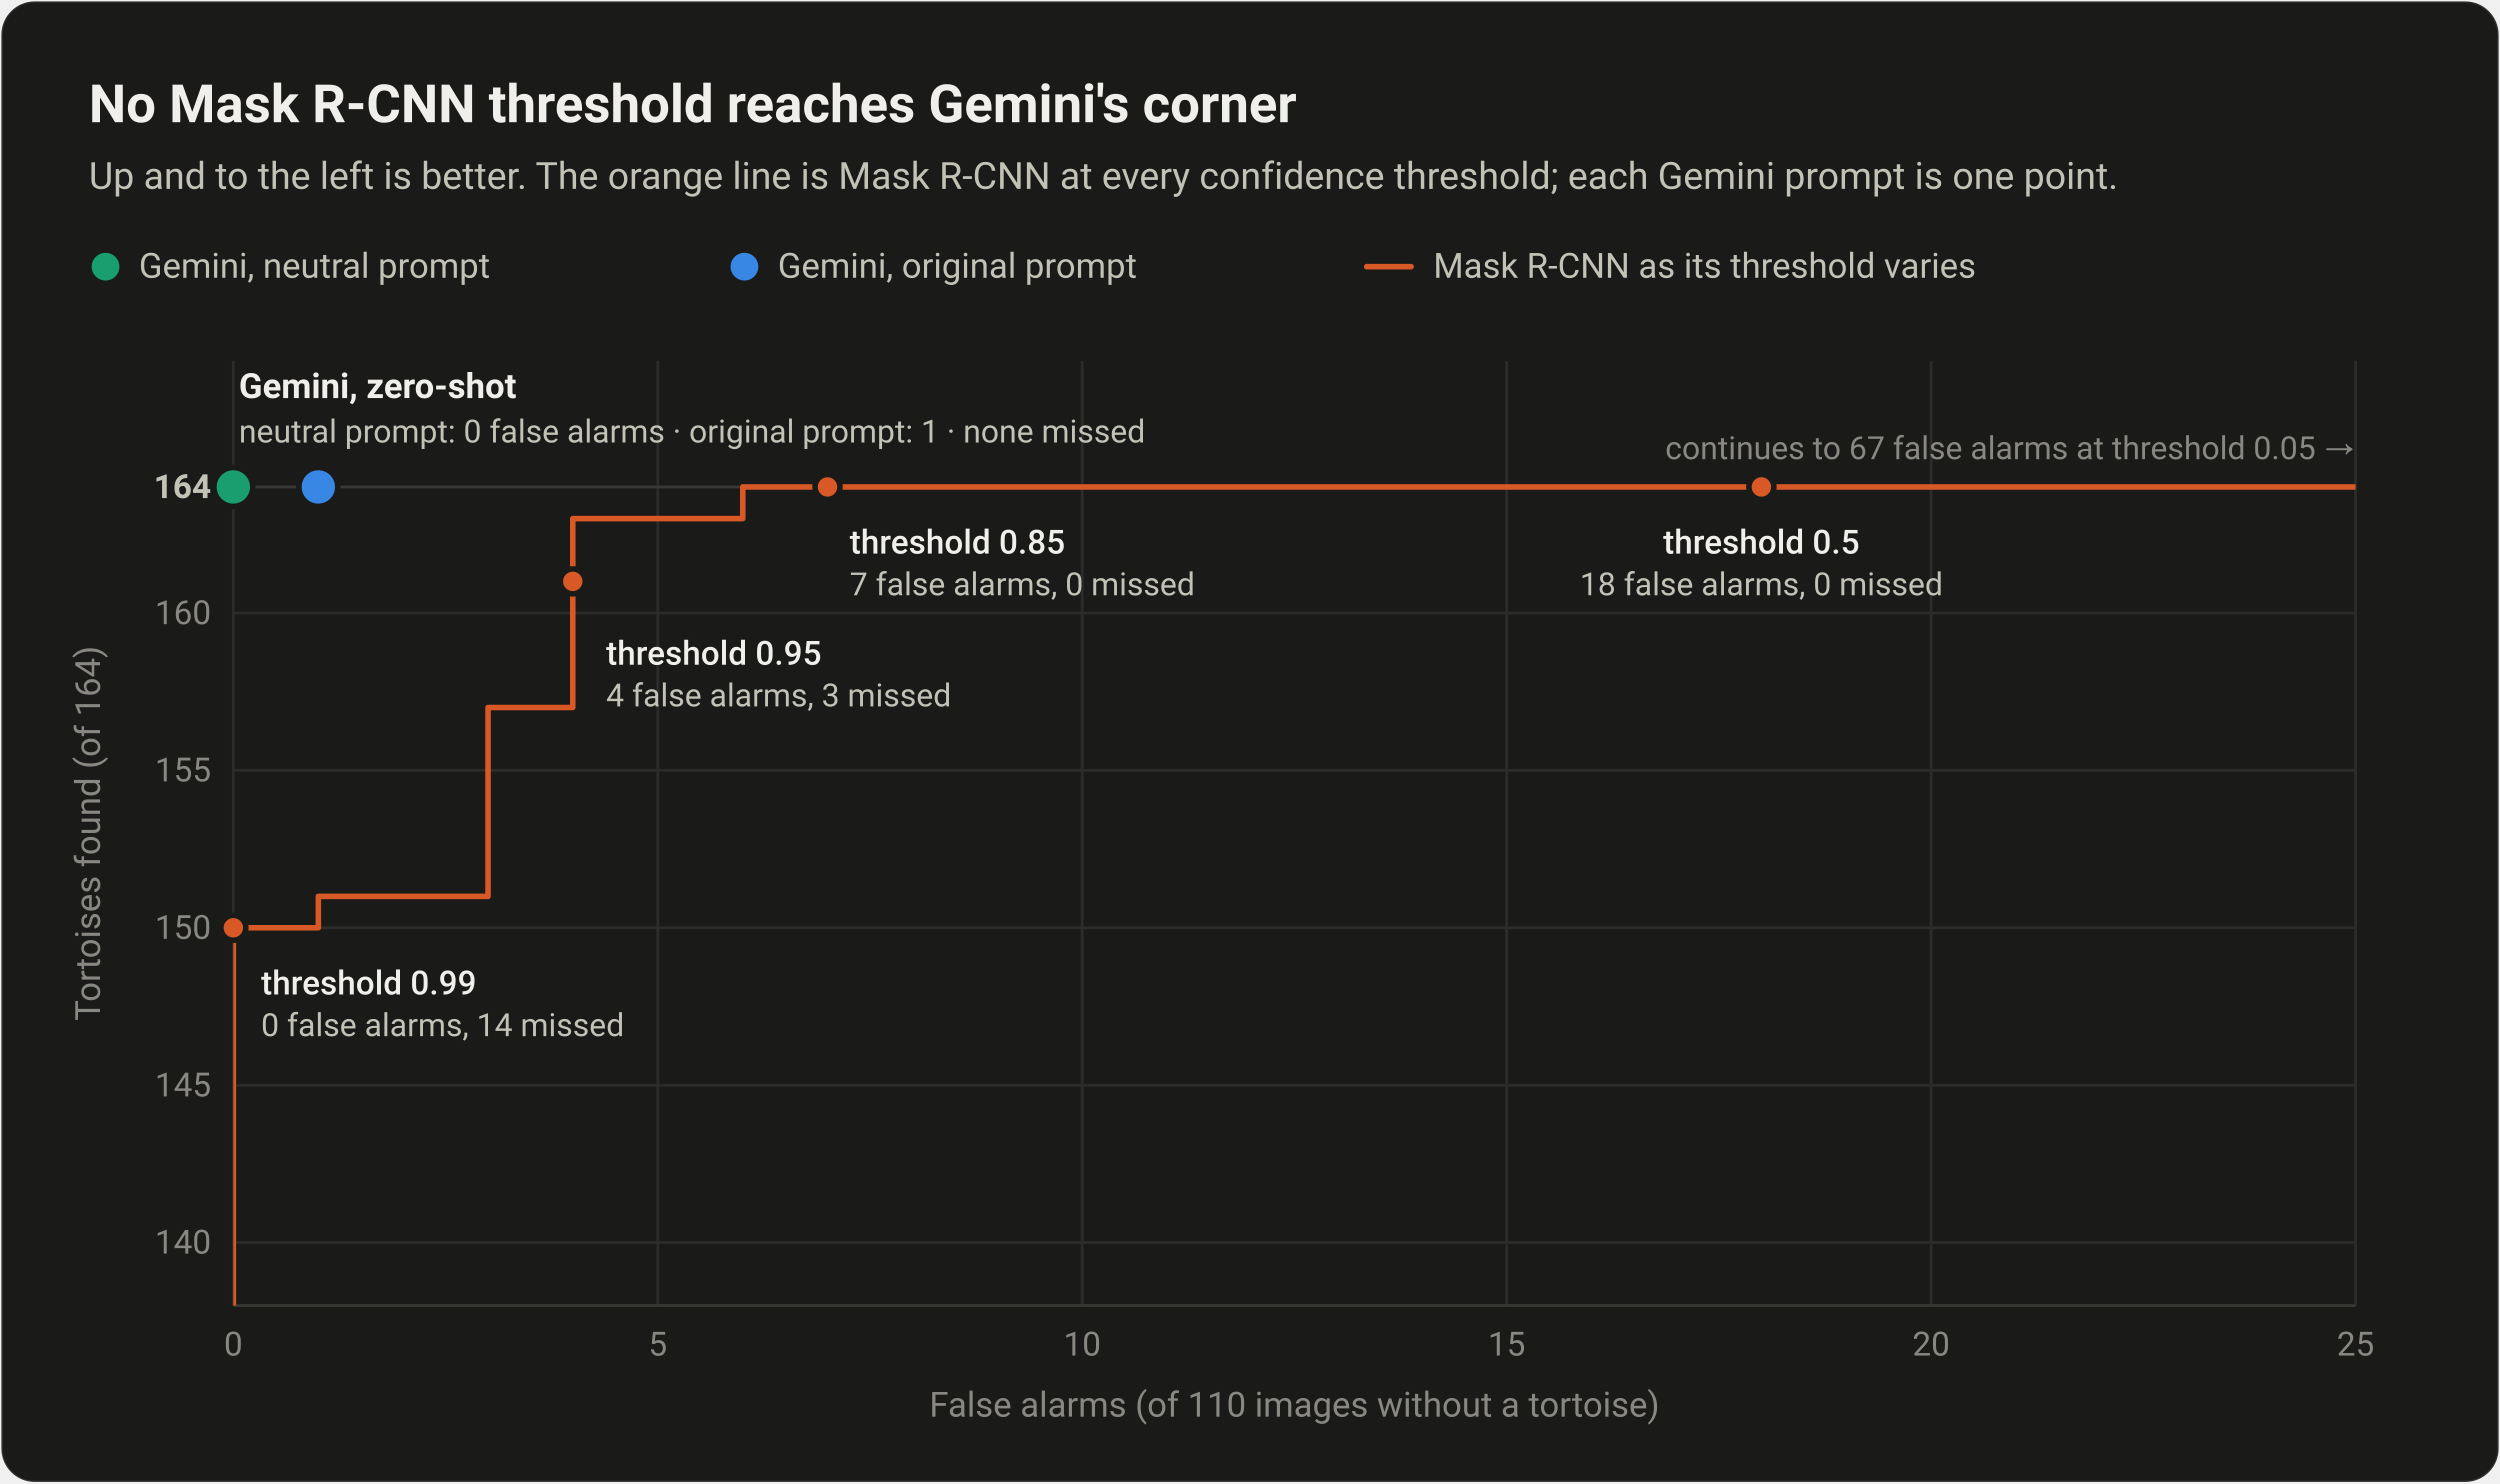
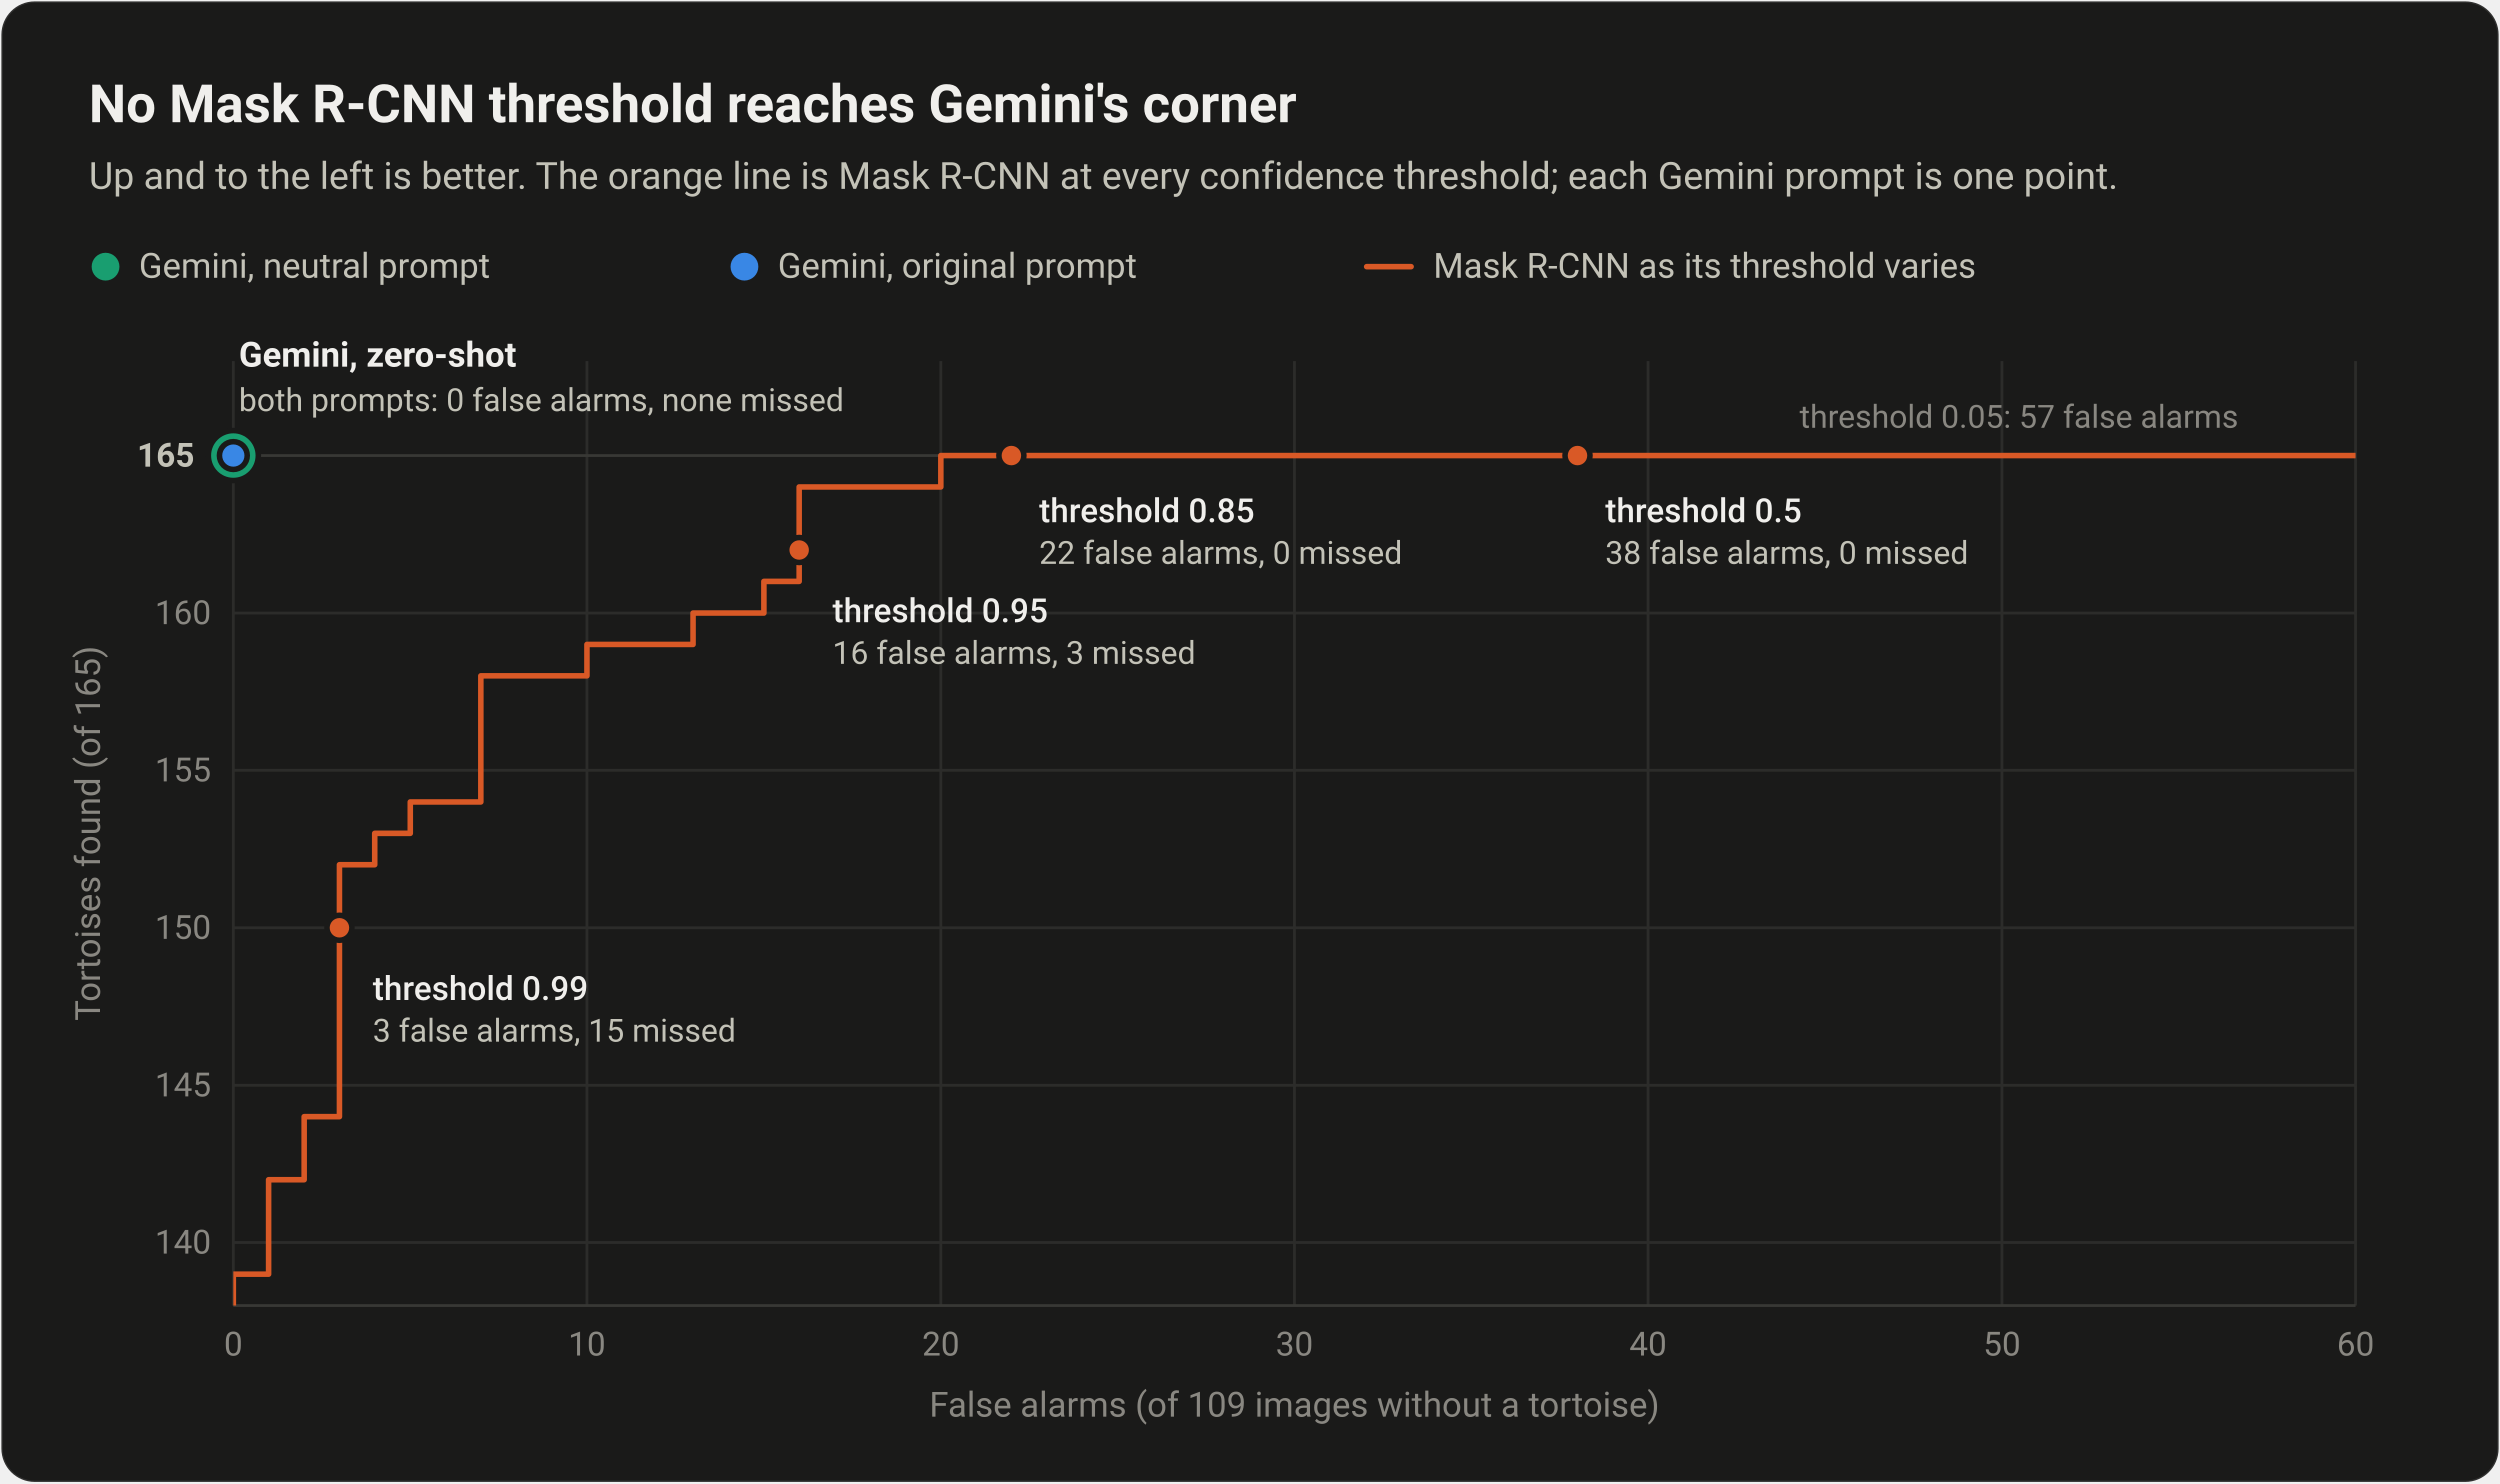
<svg xmlns="http://www.w3.org/2000/svg" width="900" height="534" viewBox="0 0 900 534" role="img" aria-labelledby="t d" font-family="system-ui, -apple-system, 'Segoe UI', Roboto, Helvetica, Arial, sans-serif">
  <rect x="0.5" y="0.5" width="899" height="533" rx="12" fill="#1a1a19" stroke="#ffffff" stroke-opacity="0.1" />
  <text x="32.0" y="44.0" font-size="19" font-weight="600" fill="#f0efec" text-anchor="start">No Mask R-CNN threshold reaches Gemini's corner</text>
  <text x="32.0" y="68.0" font-size="13.5" font-weight="400" fill="#c3c2b7" text-anchor="start">Up and to the left is better. The orange line is Mask R-CNN at every confidence threshold; each Gemini prompt is one point.</text>
  <circle cx="38" cy="96" r="5" fill="#199e70" />
  <text x="50.0" y="100.0" font-size="12.5" font-weight="400" fill="#c3c2b7" text-anchor="start">Gemini, neutral prompt</text>
  <circle cx="268" cy="96" r="5" fill="#3987e5" />
  <text x="280.0" y="100.0" font-size="12.5" font-weight="400" fill="#c3c2b7" text-anchor="start">Gemini, original prompt</text>
  <line x1="492" y1="96" x2="508" y2="96" stroke="#d95926" stroke-width="2" stroke-linecap="round" />
  <text x="516.0" y="100.0" font-size="12.5" font-weight="400" fill="#c3c2b7" text-anchor="start">Mask R-CNN as its threshold varies</text>
  <line x1="84.0" y1="130" x2="84.0" y2="470" stroke="#2c2c2a" />
  <text x="84.0" y="488.0" font-size="12" font-weight="400" fill="#898781" text-anchor="middle">0</text>
-   <line x1="236.8" y1="130" x2="236.8" y2="470" stroke="#2c2c2a" />
-   <text x="236.8" y="488.0" font-size="12" font-weight="400" fill="#898781" text-anchor="middle">5</text>
-   <line x1="389.6" y1="130" x2="389.6" y2="470" stroke="#2c2c2a" />
-   <text x="389.6" y="488.0" font-size="12" font-weight="400" fill="#898781" text-anchor="middle">10</text>
-   <line x1="542.4" y1="130" x2="542.4" y2="470" stroke="#2c2c2a" />
-   <text x="542.4" y="488.0" font-size="12" font-weight="400" fill="#898781" text-anchor="middle">15</text>
-   <line x1="695.2" y1="130" x2="695.2" y2="470" stroke="#2c2c2a" />
-   <text x="695.2" y="488.0" font-size="12" font-weight="400" fill="#898781" text-anchor="middle">20</text>
+   <line x1="211.3" y1="130" x2="211.3" y2="470" stroke="#2c2c2a" />
+   <text x="211.3" y="488.0" font-size="12" font-weight="400" fill="#898781" text-anchor="middle">10</text>
+   <line x1="338.7" y1="130" x2="338.7" y2="470" stroke="#2c2c2a" />
+   <text x="338.7" y="488.0" font-size="12" font-weight="400" fill="#898781" text-anchor="middle">20</text>
+   <line x1="466.0" y1="130" x2="466.0" y2="470" stroke="#2c2c2a" />
+   <text x="466.0" y="488.0" font-size="12" font-weight="400" fill="#898781" text-anchor="middle">30</text>
+   <line x1="593.3" y1="130" x2="593.3" y2="470" stroke="#2c2c2a" />
+   <text x="593.3" y="488.0" font-size="12" font-weight="400" fill="#898781" text-anchor="middle">40</text>
+   <line x1="720.7" y1="130" x2="720.7" y2="470" stroke="#2c2c2a" />
+   <text x="720.7" y="488.0" font-size="12" font-weight="400" fill="#898781" text-anchor="middle">50</text>
  <line x1="848.0" y1="130" x2="848.0" y2="470" stroke="#2c2c2a" />
-   <text x="848.0" y="488.0" font-size="12" font-weight="400" fill="#898781" text-anchor="middle">25</text>
+   <text x="848.0" y="488.0" font-size="12" font-weight="400" fill="#898781" text-anchor="middle">60</text>
  <line x1="84" y1="447.3" x2="848" y2="447.3" stroke="#2c2c2a" />
  <text x="76.0" y="451.3" font-size="12" font-weight="400" fill="#898781" text-anchor="end">140</text>
  <line x1="84" y1="390.7" x2="848" y2="390.7" stroke="#2c2c2a" />
  <text x="76.0" y="394.7" font-size="12" font-weight="400" fill="#898781" text-anchor="end">145</text>
  <line x1="84" y1="334.0" x2="848" y2="334.0" stroke="#2c2c2a" />
  <text x="76.0" y="338.0" font-size="12" font-weight="400" fill="#898781" text-anchor="end">150</text>
  <line x1="84" y1="277.3" x2="848" y2="277.3" stroke="#2c2c2a" />
  <text x="76.0" y="281.3" font-size="12" font-weight="400" fill="#898781" text-anchor="end">155</text>
  <line x1="84" y1="220.7" x2="848" y2="220.7" stroke="#2c2c2a" />
  <text x="76.0" y="224.7" font-size="12" font-weight="400" fill="#898781" text-anchor="end">160</text>
-   <line x1="84" y1="175.3" x2="848" y2="175.3" stroke="#383835" />
-   <text x="76.0" y="179.3" font-size="12" font-weight="600" fill="#c3c2b7" text-anchor="end">164</text>
+   <line x1="84" y1="164.0" x2="848" y2="164.0" stroke="#383835" />
+   <text x="70.0" y="168.0" font-size="12" font-weight="600" fill="#c3c2b7" text-anchor="end">165</text>
  <line x1="84" y1="470" x2="848" y2="470" stroke="#383835" />
-   <text x="466.0" y="510.0" font-size="12.5" font-weight="400" fill="#898781" text-anchor="middle">False alarms (of 110 images without a tortoise)</text>
-   <text x="36.0" y="300.0" font-size="12.5" font-weight="400" fill="#898781" text-anchor="middle" transform="rotate(-90 36 300.0)">Tortoises found (of 164)</text>
+   <text x="466.0" y="510.0" font-size="12.5" font-weight="400" fill="#898781" text-anchor="middle">False alarms (of 109 images without a tortoise)</text>
+   <text x="36.0" y="300.0" font-size="12.5" font-weight="400" fill="#898781" text-anchor="middle" transform="rotate(-90 36 300.0)">Tortoises found (of 165)</text>
  <clipPath id="plot">
    <rect x="84" y="124" width="764" height="346" />
  </clipPath>
-   <path d="M84.0,2034.0 L84.0,2034.0 L84.0,2022.7 L84.0,2022.7 L84.0,2011.3 L84.0,2011.3 L84.0,2000.0 L84.0,2000.0 L84.0,1988.7 L84.0,1988.7 L84.0,1977.3 L84.0,1977.3 L84.0,1966.0 L84.0,1966.0 L84.0,1954.7 L84.0,1954.7 L84.0,1943.3 L84.0,1943.3 L84.0,1932.0 L84.0,1932.0 L84.0,1920.7 L84.0,1920.7 L84.0,1909.3 L84.0,1909.3 L84.0,1898.0 L84.0,1898.0 L84.0,1886.7 L84.0,1886.7 L84.0,1875.3 L84.0,1875.3 L84.0,1864.0 L84.0,1864.0 L84.0,1852.7 L84.0,1852.7 L84.0,1841.3 L84.0,1841.3 L84.0,1830.0 L84.0,1830.0 L84.0,1818.7 L84.0,1818.7 L84.0,1807.3 L84.0,1807.3 L84.0,1796.0 L84.0,1796.0 L84.0,1784.7 L84.0,1784.7 L84.0,1773.3 L84.0,1773.3 L84.0,1762.0 L84.0,1762.0 L84.0,1750.7 L84.0,1750.7 L84.0,1739.3 L84.0,1739.3 L84.0,1728.0 L84.0,1728.0 L84.0,1716.7 L84.0,1716.7 L84.0,1705.3 L84.0,1705.3 L84.0,1694.0 L84.0,1694.0 L84.0,1682.7 L84.0,1682.7 L84.0,1671.3 L84.0,1671.3 L84.0,1660.0 L84.0,1660.0 L84.0,1648.7 L84.0,1648.7 L84.0,1637.3 L84.0,1637.3 L84.0,1626.0 L84.0,1626.0 L84.0,1614.7 L84.0,1614.7 L84.0,1603.3 L84.0,1603.3 L84.0,1592.0 L84.0,1592.0 L84.0,1580.7 L84.0,1580.7 L84.0,1569.3 L84.0,1569.3 L84.0,1558.0 L84.0,1558.0 L84.0,1546.7 L84.0,1546.7 L84.0,1535.3 L84.0,1535.3 L84.0,1524.0 L84.0,1524.0 L84.0,1512.7 L84.0,1512.7 L84.0,1501.3 L84.0,1501.3 L84.0,1490.0 L84.0,1490.0 L84.0,1478.7 L84.0,1478.7 L84.0,1467.3 L84.0,1467.3 L84.0,1456.0 L84.0,1456.0 L84.0,1444.7 L84.0,1444.7 L84.0,1433.3 L84.0,1433.3 L84.0,1422.0 L84.0,1422.0 L84.0,1410.7 L84.0,1410.7 L84.0,1399.3 L84.0,1399.3 L84.0,1388.0 L84.0,1388.0 L84.0,1376.7 L84.0,1376.7 L84.0,1365.3 L84.0,1365.3 L84.0,1354.0 L84.0,1354.0 L84.0,1342.7 L84.0,1342.7 L84.0,1331.3 L84.0,1331.3 L84.0,1320.0 L84.0,1320.0 L84.0,1308.7 L84.0,1308.7 L84.0,1297.3 L84.0,1297.3 L84.0,1286.0 L84.0,1286.0 L84.0,1274.7 L84.0,1274.7 L84.0,1263.3 L84.0,1263.3 L84.0,1252.0 L84.0,1252.0 L84.0,1240.7 L84.0,1240.7 L84.0,1229.3 L84.0,1229.3 L84.0,1218.0 L84.0,1218.0 L84.0,1206.7 L84.0,1206.7 L84.0,1195.3 L84.0,1195.3 L84.0,1184.0 L84.0,1184.0 L84.0,1172.7 L84.0,1172.7 L84.0,1161.3 L84.0,1161.3 L84.0,1150.0 L84.0,1150.0 L84.0,1138.7 L84.0,1138.7 L84.0,1127.3 L84.0,1127.3 L84.0,1116.0 L84.0,1116.0 L84.0,1104.7 L84.0,1104.7 L84.0,1093.3 L84.0,1093.3 L84.0,1082.0 L84.0,1082.0 L84.0,1070.7 L84.0,1070.7 L84.0,1059.3 L84.0,1059.3 L84.0,1048.0 L84.0,1048.0 L84.0,1036.7 L84.0,1036.7 L84.0,1025.3 L84.0,1025.3 L84.0,1014.0 L84.0,1014.0 L84.0,1002.7 L84.0,1002.7 L84.0,991.3 L84.0,991.3 L84.0,980.0 L84.0,980.0 L84.0,968.7 L84.0,968.7 L84.0,957.3 L84.0,957.3 L84.0,946.0 L84.0,946.0 L84.0,934.7 L84.0,934.7 L84.0,923.3 L84.0,923.3 L84.0,912.0 L84.0,912.0 L84.0,900.7 L84.0,900.7 L84.0,889.3 L84.0,889.3 L84.0,878.0 L84.0,878.0 L84.0,866.7 L84.0,866.7 L84.0,855.3 L84.0,855.3 L84.0,844.0 L84.0,844.0 L84.0,832.7 L84.0,832.7 L84.0,821.3 L84.0,821.3 L84.0,810.0 L84.0,810.0 L84.0,798.7 L84.0,798.7 L84.0,787.3 L84.0,787.3 L84.0,776.0 L84.0,776.0 L84.0,764.7 L84.0,764.7 L84.0,753.3 L84.0,753.3 L84.0,742.0 L84.0,742.0 L84.0,730.7 L84.0,730.7 L84.0,719.3 L84.0,719.3 L84.0,708.0 L84.0,708.0 L84.0,696.7 L84.0,696.7 L84.0,685.3 L84.0,685.3 L84.0,674.0 L84.0,674.0 L84.0,662.7 L84.0,662.7 L84.0,651.3 L84.0,651.3 L84.0,640.0 L84.0,640.0 L84.0,628.7 L84.0,628.7 L84.0,617.3 L84.0,617.3 L84.0,606.0 L84.0,606.0 L84.0,594.7 L84.0,594.7 L84.0,583.3 L84.0,583.3 L84.0,572.0 L84.0,572.0 L84.0,560.7 L84.0,560.7 L84.0,549.3 L84.0,549.3 L84.0,538.0 L84.0,538.0 L84.0,526.7 L84.0,526.7 L84.0,515.3 L84.0,515.3 L84.0,504.0 L84.0,504.0 L84.0,492.7 L84.0,492.7 L84.0,481.3 L84.0,481.3 L84.0,470.0 L84.0,470.0 L84.0,458.7 L84.0,458.7 L84.0,447.3 L84.0,447.3 L84.0,436.0 L84.0,436.0 L84.0,424.7 L84.0,424.7 L84.0,413.3 L84.0,413.3 L84.0,402.0 L84.0,402.0 L84.0,390.7 L84.0,390.7 L84.0,379.3 L84.0,379.3 L84.0,368.0 L84.0,368.0 L84.0,356.7 L84.0,356.7 L84.0,345.3 L84.0,345.3 L84.0,334.0 L114.6,334.0 L114.6,334.0 L114.6,334.0 L114.6,322.7 L145.1,322.7 L145.1,322.7 L175.7,322.7 L175.7,322.7 L175.7,322.7 L175.7,311.3 L175.7,311.3 L175.7,300.0 L175.7,300.0 L175.7,288.7 L175.7,288.7 L175.7,277.3 L175.7,277.3 L175.7,266.0 L175.7,266.0 L175.7,254.7 L206.2,254.7 L206.2,254.7 L206.2,254.7 L206.2,243.3 L206.2,243.3 L206.2,232.0 L206.2,232.0 L206.2,220.7 L206.2,220.7 L206.2,209.3 L206.2,209.3 L206.2,198.0 L206.2,198.0 L206.2,186.7 L236.8,186.7 L236.8,186.7 L267.4,186.7 L267.4,186.7 L267.4,186.7 L267.4,175.3 L297.9,175.3 L297.9,175.3 L328.5,175.3 L328.5,175.3 L359.0,175.3 L359.0,175.3 L389.6,175.3 L389.6,175.3 L420.2,175.3 L420.2,175.3 L450.7,175.3 L450.7,175.3 L481.3,175.3 L481.3,175.3 L511.8,175.3 L511.8,175.3 L542.4,175.3 L542.4,175.3 L573.0,175.3 L573.0,175.3 L603.5,175.3 L603.5,175.3 L634.1,175.3 L634.1,175.3 L664.6,175.3 L664.6,175.3 L695.2,175.3 L695.2,175.3 L725.8,175.3 L725.8,175.3 L756.3,175.3 L756.3,175.3 L786.9,175.3 L786.9,175.3 L817.4,175.3 L817.4,175.3 L848.0,175.3 L848.0,175.3 L878.6,175.3 L878.6,175.3 L909.1,175.3 L909.1,175.3 L939.7,175.3 L939.7,175.3 L970.2,175.3 L970.2,175.3 L1000.8,175.3 L1000.8,175.3 L1031.4,175.3 L1031.4,175.3 L1061.9,175.3 L1061.9,175.3 L1092.5,175.3 L1092.5,175.3 L1123.0,175.3 L1123.0,175.3 L1153.6,175.3 L1153.6,175.3 L1184.2,175.3 L1184.2,175.3 L1214.7,175.3 L1214.7,175.3 L1245.3,175.3 L1245.3,175.3 L1275.8,175.3 L1275.8,175.3 L1306.4,175.3 L1306.4,175.3 L1337.0,175.3 L1337.0,175.3 L1367.5,175.3 L1367.5,175.3 L1398.1,175.3 L1398.1,175.3 L1428.6,175.3 L1428.6,175.3 L1459.2,175.3 L1459.2,175.3 L1489.8,175.3 L1489.8,175.3 L1520.3,175.3 L1520.3,175.3 L1550.9,175.3 L1550.9,175.3 L1581.4,175.3 L1581.4,175.3 L1612.0,175.3 L1612.0,175.3 L1642.6,175.3 L1642.6,175.3 L1673.1,175.3 L1673.1,175.3 L1703.7,175.3 L1703.7,175.3 L1734.2,175.3 L1734.2,175.3 L1764.8,175.3 L1764.8,175.3 L1795.4,175.3 L1795.4,175.3 L1825.9,175.3 L1825.9,175.3 L1856.5,175.3 L1856.5,175.3 L1887.0,175.3 L1887.0,175.3 L1917.6,175.3 L1917.6,175.3 L1948.2,175.3 L1948.2,175.3 L1978.7,175.3 L1978.7,175.3 L2009.3,175.3 L2009.3,175.3 L2039.8,175.3 L2039.8,175.3 L2070.4,175.3 L2070.4,175.3 L2101.0,175.3 L2101.0,175.3 L2131.5,175.3 L2131.5,175.3 L2162.1,175.3 L2162.1,175.3 L2192.6,175.3 L2192.6,175.3 L2223.2,175.3 L2223.2,175.3 L2253.8,175.3 L2253.8,175.3 L2284.3,175.3 L2284.3,175.3 L2314.9,175.3 L2314.9,175.3 L2345.4,175.3 L2345.4,175.3 L2376.0,175.3 L2376.0,175.3 L2406.6,175.3 L2406.6,175.3 L2437.1,175.3 L2437.1,175.3 L2467.7,175.3 L2467.7,175.3 L2498.2,175.3 L2498.2,175.3 L2528.8,175.3 L2528.8,175.3 L2559.4,175.3 L2559.4,175.3 L2589.9,175.3 L2589.9,175.3 L2620.5,175.3 L2620.5,175.3 L2651.0,175.3 L2651.0,175.3 L2681.6,175.3 L2681.6,175.3 L2712.2,175.3 L2712.2,175.3 L2742.7,175.3 L2742.7,175.3 L2773.3,175.3 L2773.3,175.3 L2803.8,175.3 L2803.8,175.3 L2834.4,175.3 L2834.4,175.3 L2865.0,175.3 L2865.0,175.3 L2895.5,175.3 L2895.5,175.3 L2926.1,175.3 L2926.1,175.3 L2956.6,175.3 L2956.6,175.3 L2987.2,175.3 L2987.2,175.3 L3017.8,175.3 L3017.8,175.3 L3048.3,175.3 L3048.3,175.3 L3078.9,175.3 L3078.9,175.3 L3109.4,175.3 L3109.4,175.3 L3140.0,175.3 L3140.0,175.3 L3170.6,175.3 L3170.6,175.3 L3201.1,175.3 L3201.1,175.3 L3231.7,175.3 L3231.7,175.3 L3262.2,175.3 L3262.2,175.3 L3292.8,175.3 L3292.8,175.3 L3323.4,175.3 L3323.4,175.3 L3353.9,175.3 L3353.9,175.3 L3384.5,175.3 L3384.5,175.3 L3415.0,175.3 L3415.0,175.3 L3445.6,175.3 L3445.6,175.3" fill="none" stroke="#d95926" stroke-width="2" stroke-linejoin="round" stroke-linecap="round" clip-path="url(#plot)" />
-   <text x="848.0" y="165.3" font-size="11.5" font-weight="400" fill="#898781" text-anchor="end">continues to 67 false alarms at threshold 0.05 →</text>
-   <circle cx="634.1" cy="175.3" r="4.5" fill="#d95926" stroke="#1a1a19" stroke-width="2" />
-   <text x="634.1" y="199.3" font-size="12" font-weight="500" fill="#f0efec" text-anchor="middle">threshold 0.5</text>
-   <text x="634.1" y="214.3" font-size="11.5" font-weight="400" fill="#c3c2b7" text-anchor="middle">18 false alarms, 0 missed</text>
-   <circle cx="297.9" cy="175.3" r="4.5" fill="#d95926" stroke="#1a1a19" stroke-width="2" />
-   <text x="305.9" y="199.3" font-size="12" font-weight="500" fill="#f0efec" text-anchor="start">threshold 0.85</text>
-   <text x="305.9" y="214.3" font-size="11.5" font-weight="400" fill="#c3c2b7" text-anchor="start">7 false alarms, 0 missed</text>
-   <circle cx="206.2" cy="209.3" r="4.5" fill="#d95926" stroke="#1a1a19" stroke-width="2" />
-   <text x="218.2" y="239.3" font-size="12" font-weight="500" fill="#f0efec" text-anchor="start">threshold 0.95</text>
-   <text x="218.2" y="254.3" font-size="11.5" font-weight="400" fill="#c3c2b7" text-anchor="start">4 false alarms, 3 missed</text>
-   <circle cx="84.0" cy="334.0" r="4.5" fill="#d95926" stroke="#1a1a19" stroke-width="2" />
-   <text x="94.0" y="358.0" font-size="12" font-weight="500" fill="#f0efec" text-anchor="start">threshold 0.99</text>
-   <text x="94.0" y="373.0" font-size="11.5" font-weight="400" fill="#c3c2b7" text-anchor="start">0 false alarms, 14 missed</text>
-   <circle cx="114.6" cy="175.3" r="7" fill="#3987e5" stroke="#1a1a19" stroke-width="2" />
-   <circle cx="84.0" cy="175.3" r="7" fill="#199e70" stroke="#1a1a19" stroke-width="2" />
-   <text x="86.0" y="143.3" font-size="12.5" font-weight="600" fill="#f0efec" text-anchor="start">Gemini, zero-shot</text>
-   <text x="86.0" y="159.3" font-size="11.5" font-weight="400" fill="#c3c2b7" text-anchor="start">neutral prompt: 0 false alarms  ·  original prompt: 1  ·  none missed</text>
+   <path d="M84.0,2034.0 L84.0,2034.0 L84.0,2022.7 L84.0,2022.7 L84.0,2011.3 L84.0,2011.3 L84.0,2000.0 L84.0,2000.0 L84.0,1988.7 L84.0,1988.7 L84.0,1977.3 L84.0,1977.3 L84.0,1966.0 L84.0,1966.0 L84.0,1954.7 L84.0,1954.7 L84.0,1943.3 L84.0,1943.3 L84.0,1932.0 L84.0,1932.0 L84.0,1920.7 L84.0,1920.7 L84.0,1909.3 L84.0,1909.3 L84.0,1898.0 L84.0,1898.0 L84.0,1886.7 L84.0,1886.7 L84.0,1875.3 L84.0,1875.3 L84.0,1864.0 L84.0,1864.0 L84.0,1852.7 L84.0,1852.7 L84.0,1841.3 L84.0,1841.3 L84.0,1830.0 L84.0,1830.0 L84.0,1818.7 L84.0,1818.7 L84.0,1807.3 L84.0,1807.3 L84.0,1796.0 L84.0,1796.0 L84.0,1784.7 L84.0,1784.7 L84.0,1773.3 L84.0,1773.3 L84.0,1762.0 L84.0,1762.0 L84.0,1750.7 L84.0,1750.7 L84.0,1739.3 L84.0,1739.3 L84.0,1728.0 L84.0,1728.0 L84.0,1716.7 L84.0,1716.7 L84.0,1705.3 L84.0,1705.3 L84.0,1694.0 L84.0,1694.0 L84.0,1682.7 L84.0,1682.7 L84.0,1671.3 L84.0,1671.3 L84.0,1660.0 L84.0,1660.0 L84.0,1648.7 L84.0,1648.7 L84.0,1637.3 L84.0,1637.3 L84.0,1626.0 L84.0,1626.0 L84.0,1614.7 L84.0,1614.7 L84.0,1603.3 L84.0,1603.3 L84.0,1592.0 L84.0,1592.0 L84.0,1580.7 L84.0,1580.7 L84.0,1569.3 L84.0,1569.3 L84.0,1558.0 L84.0,1558.0 L84.0,1546.7 L84.0,1546.7 L84.0,1535.3 L84.0,1535.3 L84.0,1524.0 L84.0,1524.0 L84.0,1512.7 L84.0,1512.7 L84.0,1501.3 L84.0,1501.3 L84.0,1490.0 L84.0,1490.0 L84.0,1478.7 L84.0,1478.7 L84.0,1467.3 L84.0,1467.3 L84.0,1456.0 L84.0,1456.0 L84.0,1444.7 L84.0,1444.7 L84.0,1433.3 L84.0,1433.3 L84.0,1422.0 L84.0,1422.0 L84.0,1410.7 L84.0,1410.7 L84.0,1399.3 L84.0,1399.3 L84.0,1388.0 L84.0,1388.0 L84.0,1376.7 L84.0,1376.7 L84.0,1365.3 L84.0,1365.3 L84.0,1354.0 L84.0,1354.0 L84.0,1342.7 L84.0,1342.7 L84.0,1331.3 L84.0,1331.3 L84.0,1320.0 L84.0,1320.0 L84.0,1308.7 L84.0,1308.7 L84.0,1297.3 L84.0,1297.3 L84.0,1286.0 L84.0,1286.0 L84.0,1274.7 L84.0,1274.7 L84.0,1263.3 L84.0,1263.3 L84.0,1252.0 L84.0,1252.0 L84.0,1240.7 L84.0,1240.7 L84.0,1229.3 L84.0,1229.3 L84.0,1218.0 L84.0,1218.0 L84.0,1206.7 L84.0,1206.7 L84.0,1195.3 L84.0,1195.3 L84.0,1184.0 L84.0,1184.0 L84.0,1172.7 L84.0,1172.7 L84.0,1161.3 L84.0,1161.3 L84.0,1150.0 L84.0,1150.0 L84.0,1138.7 L84.0,1138.7 L84.0,1127.3 L84.0,1127.3 L84.0,1116.0 L84.0,1116.0 L84.0,1104.7 L84.0,1104.7 L84.0,1093.3 L84.0,1093.3 L84.0,1082.0 L84.0,1082.0 L84.0,1070.7 L84.0,1070.7 L84.0,1059.3 L84.0,1059.3 L84.0,1048.0 L84.0,1048.0 L84.0,1036.7 L84.0,1036.7 L84.0,1025.3 L84.0,1025.3 L84.0,1014.0 L84.0,1014.0 L84.0,1002.7 L84.0,1002.7 L84.0,991.3 L84.0,991.3 L84.0,980.0 L84.0,980.0 L84.0,968.7 L84.0,968.7 L84.0,957.3 L84.0,957.3 L84.0,946.0 L84.0,946.0 L84.0,934.7 L84.0,934.7 L84.0,923.3 L84.0,923.3 L84.0,912.0 L84.0,912.0 L84.0,900.7 L84.0,900.7 L84.0,889.3 L84.0,889.3 L84.0,878.0 L84.0,878.0 L84.0,866.7 L84.0,866.7 L84.0,855.3 L84.0,855.3 L84.0,844.0 L84.0,844.0 L84.0,832.7 L84.0,832.7 L84.0,821.3 L84.0,821.3 L84.0,810.0 L84.0,810.0 L84.0,798.7 L84.0,798.7 L84.0,787.3 L84.0,787.3 L84.0,776.0 L84.0,776.0 L84.0,764.7 L84.0,764.7 L84.0,753.3 L84.0,753.3 L84.0,742.0 L84.0,742.0 L84.0,730.7 L84.0,730.7 L84.0,719.3 L84.0,719.3 L84.0,708.0 L84.0,708.0 L84.0,696.7 L84.0,696.7 L84.0,685.3 L84.0,685.3 L84.0,674.0 L84.0,674.0 L84.0,662.7 L84.0,662.7 L84.0,651.3 L84.0,651.3 L84.0,640.0 L84.0,640.0 L84.0,628.7 L84.0,628.7 L84.0,617.3 L84.0,617.3 L84.0,606.0 L84.0,606.0 L84.0,594.7 L84.0,594.7 L84.0,583.3 L84.0,583.3 L84.0,572.0 L84.0,572.0 L84.0,560.7 L84.0,560.7 L84.0,549.3 L84.0,549.3 L84.0,538.0 L84.0,538.0 L84.0,526.7 L84.0,526.7 L84.0,515.3 L84.0,515.3 L84.0,504.0 L84.0,504.0 L84.0,492.7 L84.0,492.7 L84.0,481.3 L84.0,481.3 L84.0,470.0 L84.0,470.0 L84.0,458.7 L96.7,458.7 L96.7,458.7 L96.7,458.7 L96.7,447.3 L96.7,447.3 L96.7,436.0 L96.7,436.0 L96.7,424.7 L109.5,424.7 L109.5,424.7 L109.5,424.7 L109.5,413.3 L109.5,413.3 L109.5,402.0 L122.2,402.0 L122.2,402.0 L122.2,402.0 L122.2,390.7 L122.2,390.7 L122.2,379.3 L122.2,379.3 L122.2,368.0 L122.2,368.0 L122.2,356.7 L122.2,356.7 L122.2,345.3 L122.2,345.3 L122.2,334.0 L122.2,334.0 L122.2,322.7 L122.2,322.7 L122.2,311.3 L134.9,311.3 L134.9,311.3 L134.9,311.3 L134.9,300.0 L147.7,300.0 L147.7,300.0 L147.7,300.0 L147.7,288.7 L160.4,288.7 L160.4,288.7 L173.1,288.7 L173.1,288.7 L173.1,288.7 L173.1,277.3 L173.1,277.3 L173.1,266.0 L173.1,266.0 L173.1,254.7 L173.1,254.7 L173.1,243.3 L185.9,243.3 L185.9,243.3 L198.6,243.3 L198.6,243.3 L211.3,243.3 L211.3,243.3 L211.3,243.3 L211.3,232.0 L224.1,232.0 L224.1,232.0 L236.8,232.0 L236.8,232.0 L249.5,232.0 L249.5,232.0 L249.5,232.0 L249.5,220.7 L262.3,220.7 L262.3,220.7 L275.0,220.7 L275.0,220.7 L275.0,220.7 L275.0,209.3 L287.7,209.3 L287.7,209.3 L287.7,209.3 L287.7,198.0 L287.7,198.0 L287.7,186.7 L287.7,186.7 L287.7,175.3 L300.5,175.3 L300.5,175.3 L313.2,175.3 L313.2,175.3 L325.9,175.3 L325.9,175.3 L338.7,175.3 L338.7,175.3 L338.7,175.3 L338.7,164.0 L351.4,164.0 L351.4,164.0 L364.1,164.0 L364.1,164.0 L376.9,164.0 L376.9,164.0 L389.6,164.0 L389.6,164.0 L402.3,164.0 L402.3,164.0 L415.1,164.0 L415.1,164.0 L427.8,164.0 L427.8,164.0 L440.5,164.0 L440.5,164.0 L453.3,164.0 L453.3,164.0 L466.0,164.0 L466.0,164.0 L478.7,164.0 L478.7,164.0 L491.5,164.0 L491.5,164.0 L504.2,164.0 L504.2,164.0 L516.9,164.0 L516.9,164.0 L529.7,164.0 L529.7,164.0 L542.4,164.0 L542.4,164.0 L555.1,164.0 L555.1,164.0 L567.9,164.0 L567.9,164.0 L580.6,164.0 L580.6,164.0 L593.3,164.0 L593.3,164.0 L606.1,164.0 L606.1,164.0 L618.8,164.0 L618.8,164.0 L631.5,164.0 L631.5,164.0 L644.3,164.0 L644.3,164.0 L657.0,164.0 L657.0,164.0 L669.7,164.0 L669.7,164.0 L682.5,164.0 L682.5,164.0 L695.2,164.0 L695.2,164.0 L707.9,164.0 L707.9,164.0 L720.7,164.0 L720.7,164.0 L733.4,164.0 L733.4,164.0 L746.1,164.0 L746.1,164.0 L758.9,164.0 L758.9,164.0 L771.6,164.0 L771.6,164.0 L784.3,164.0 L784.3,164.0 L797.1,164.0 L797.1,164.0 L809.8,164.0 L809.8,164.0 L822.5,164.0 L822.5,164.0 L835.3,164.0 L835.3,164.0 L848.0,164.0 L848.0,164.0 L860.7,164.0 L860.7,164.0 L873.5,164.0 L873.5,164.0 L886.2,164.0 L886.2,164.0 L898.9,164.0 L898.9,164.0 L911.7,164.0 L911.7,164.0 L924.4,164.0 L924.4,164.0 L937.1,164.0 L937.1,164.0 L949.9,164.0 L949.9,164.0 L962.6,164.0 L962.6,164.0 L975.3,164.0 L975.3,164.0 L988.1,164.0 L988.1,164.0 L1000.8,164.0 L1000.8,164.0 L1013.5,164.0 L1013.5,164.0 L1026.3,164.0 L1026.3,164.0 L1039.0,164.0 L1039.0,164.0 L1051.7,164.0 L1051.7,164.0 L1064.5,164.0 L1064.5,164.0 L1077.2,164.0 L1077.2,164.0 L1089.9,164.0 L1089.9,164.0 L1102.7,164.0 L1102.7,164.0 L1115.4,164.0 L1115.4,164.0 L1128.1,164.0 L1128.1,164.0 L1140.9,164.0 L1140.9,164.0 L1153.6,164.0 L1153.6,164.0 L1166.3,164.0 L1166.3,164.0 L1179.1,164.0 L1179.1,164.0 L1191.8,164.0 L1191.8,164.0 L1204.5,164.0 L1204.5,164.0 L1217.3,164.0 L1217.3,164.0 L1230.0,164.0 L1230.0,164.0 L1242.7,164.0 L1242.7,164.0 L1255.5,164.0 L1255.5,164.0 L1268.2,164.0 L1268.2,164.0 L1280.9,164.0 L1280.9,164.0 L1293.7,164.0 L1293.7,164.0 L1306.4,164.0 L1306.4,164.0 L1319.1,164.0 L1319.1,164.0 L1331.9,164.0 L1331.9,164.0 L1344.6,164.0 L1344.6,164.0 L1357.3,164.0 L1357.3,164.0 L1370.1,164.0 L1370.1,164.0 L1382.8,164.0 L1382.8,164.0 L1395.5,164.0 L1395.5,164.0 L1408.3,164.0 L1408.3,164.0 L1421.0,164.0 L1421.0,164.0 L1433.7,164.0 L1433.7,164.0 L1446.5,164.0 L1446.5,164.0 L1459.2,164.0 L1459.2,164.0 L1471.9,164.0 L1471.9,164.0" fill="none" stroke="#d95926" stroke-width="2" stroke-linejoin="round" stroke-linecap="round" clip-path="url(#plot)" />
+   <text x="805.8" y="154.0" font-size="11.5" font-weight="400" fill="#898781" text-anchor="end">threshold 0.05: 57 false alarms</text>
+   <circle cx="567.9" cy="164.0" r="4.5" fill="#d95926" stroke="#1a1a19" stroke-width="2" />
+   <text x="577.9" y="188.0" font-size="12" font-weight="500" fill="#f0efec" text-anchor="start">threshold 0.5</text>
+   <text x="577.9" y="203.0" font-size="11.5" font-weight="400" fill="#c3c2b7" text-anchor="start">38 false alarms, 0 missed</text>
+   <circle cx="364.1" cy="164.0" r="4.5" fill="#d95926" stroke="#1a1a19" stroke-width="2" />
+   <text x="374.1" y="188.0" font-size="12" font-weight="500" fill="#f0efec" text-anchor="start">threshold 0.85</text>
+   <text x="374.1" y="203.0" font-size="11.5" font-weight="400" fill="#c3c2b7" text-anchor="start">22 false alarms, 0 missed</text>
+   <circle cx="287.7" cy="198.0" r="4.5" fill="#d95926" stroke="#1a1a19" stroke-width="2" />
+   <text x="299.7" y="224.0" font-size="12" font-weight="500" fill="#f0efec" text-anchor="start">threshold 0.95</text>
+   <text x="299.7" y="239.0" font-size="11.5" font-weight="400" fill="#c3c2b7" text-anchor="start">16 false alarms, 3 missed</text>
+   <circle cx="122.2" cy="334.0" r="4.5" fill="#d95926" stroke="#1a1a19" stroke-width="2" />
+   <text x="134.2" y="360.0" font-size="12" font-weight="500" fill="#f0efec" text-anchor="start">threshold 0.99</text>
+   <text x="134.2" y="375.0" font-size="11.5" font-weight="400" fill="#c3c2b7" text-anchor="start">3 false alarms, 15 missed</text>
+   <circle cx="84.0" cy="164.0" r="9" fill="#199e70" stroke="#1a1a19" stroke-width="2" />
+   <circle cx="84.0" cy="164.0" r="5" fill="#3987e5" stroke="#1a1a19" stroke-width="2" />
+   <text x="86.0" y="132.0" font-size="12.5" font-weight="600" fill="#f0efec" text-anchor="start">Gemini, zero-shot</text>
+   <text x="86.0" y="148.0" font-size="11.5" font-weight="400" fill="#c3c2b7" text-anchor="start">both prompts: 0 false alarms, none missed</text>
</svg>
